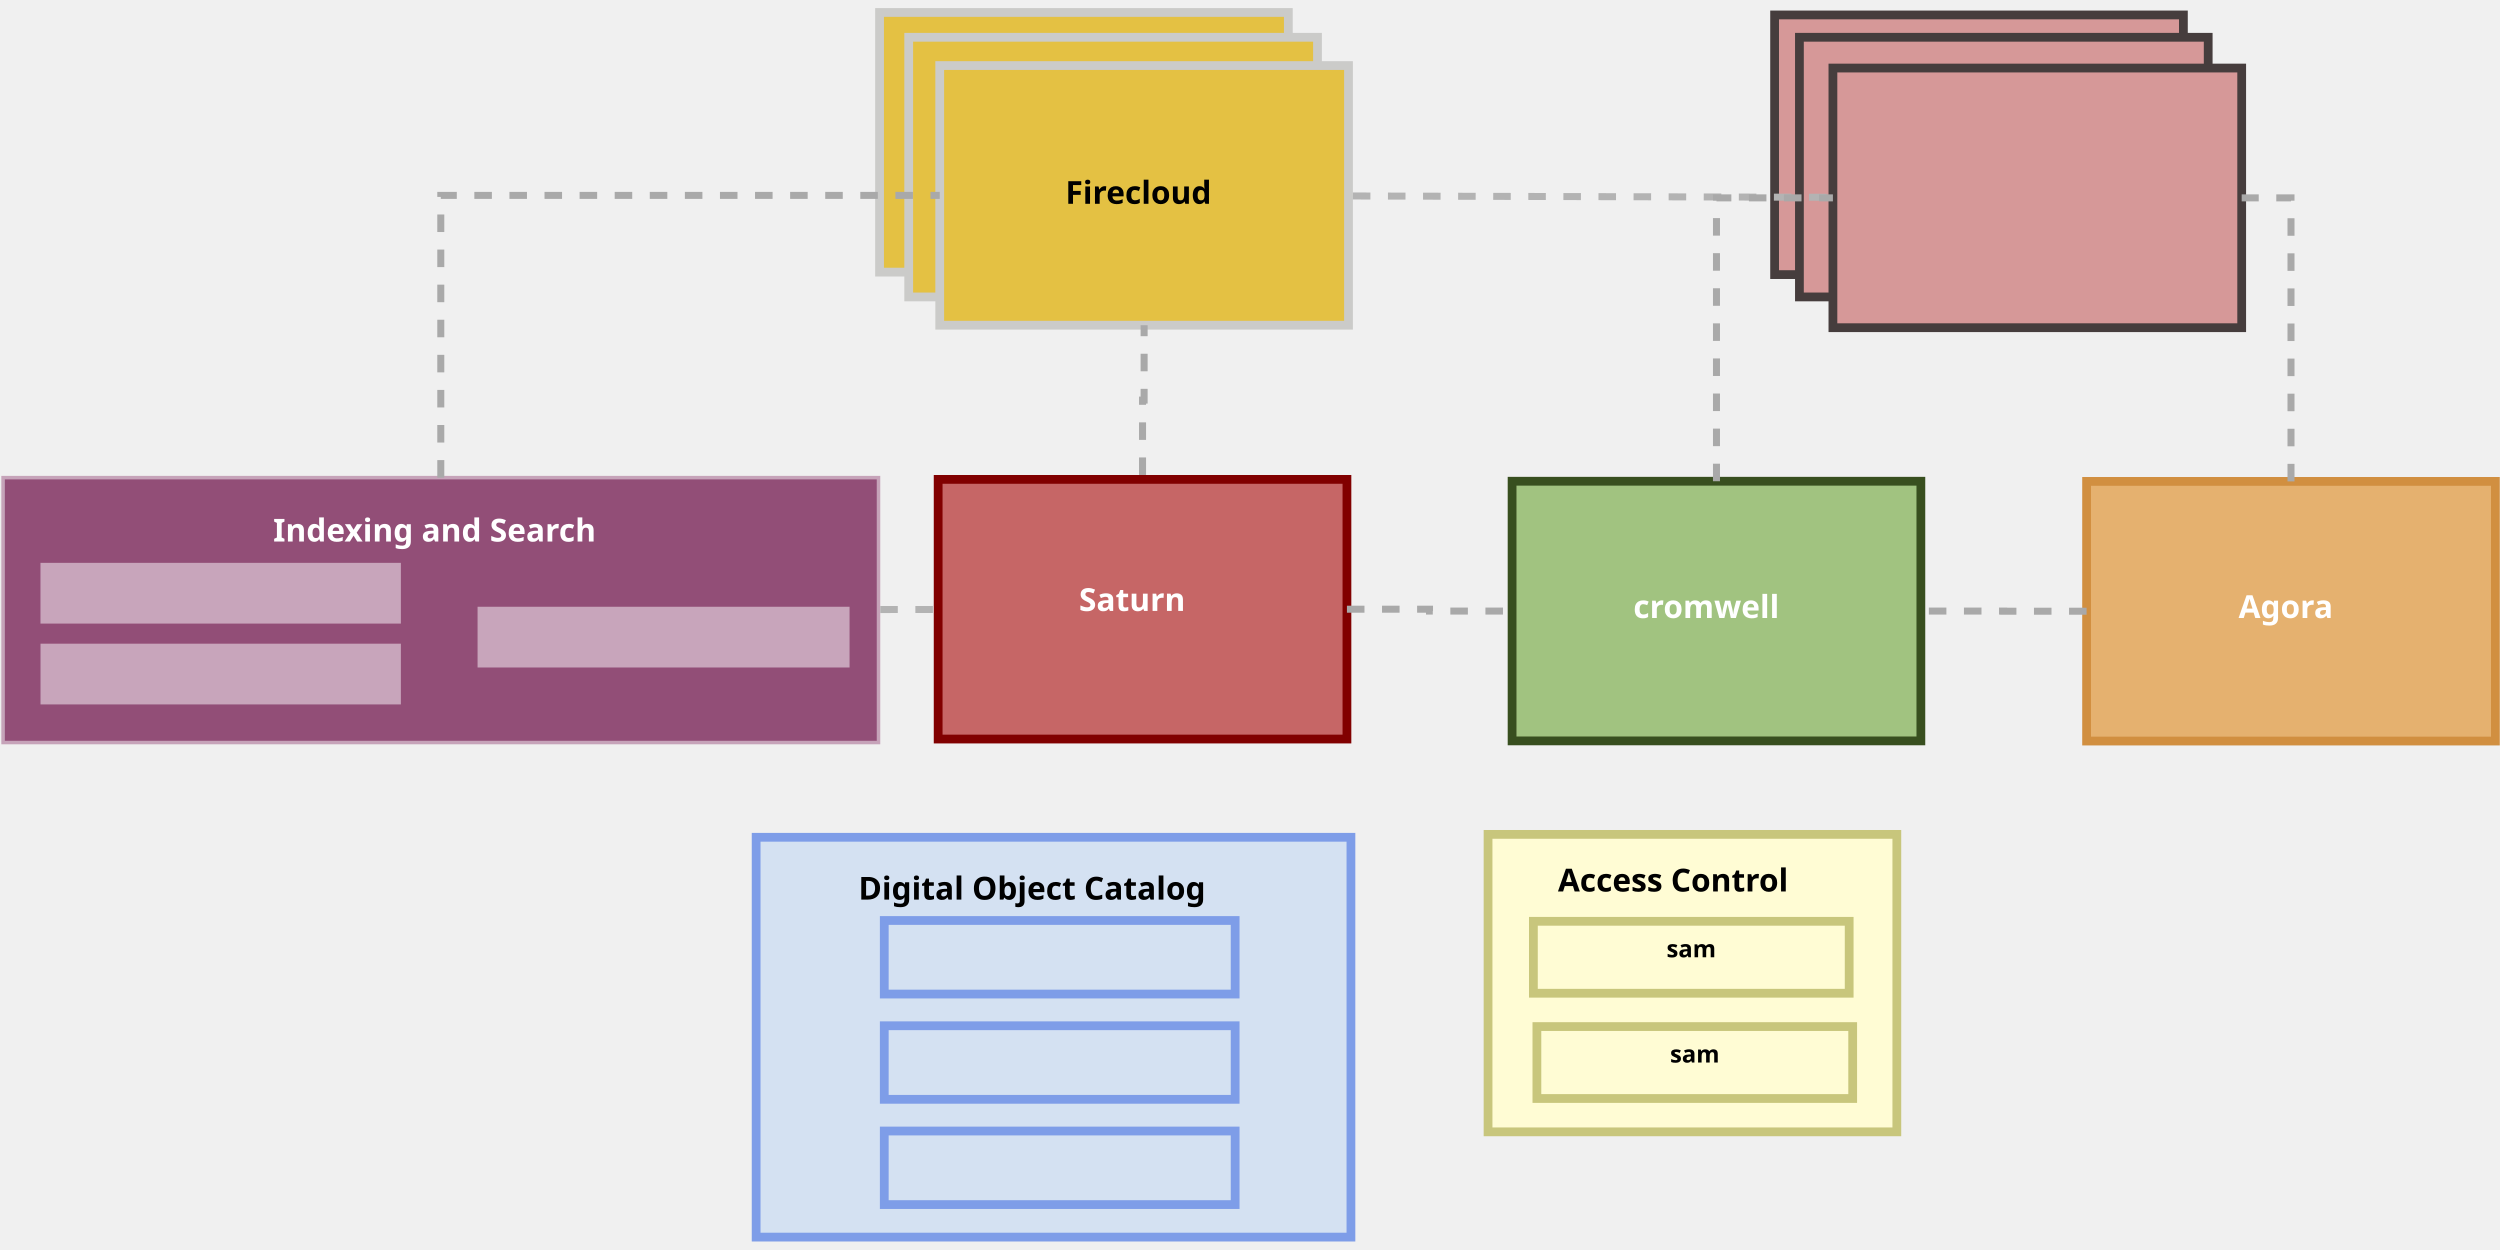
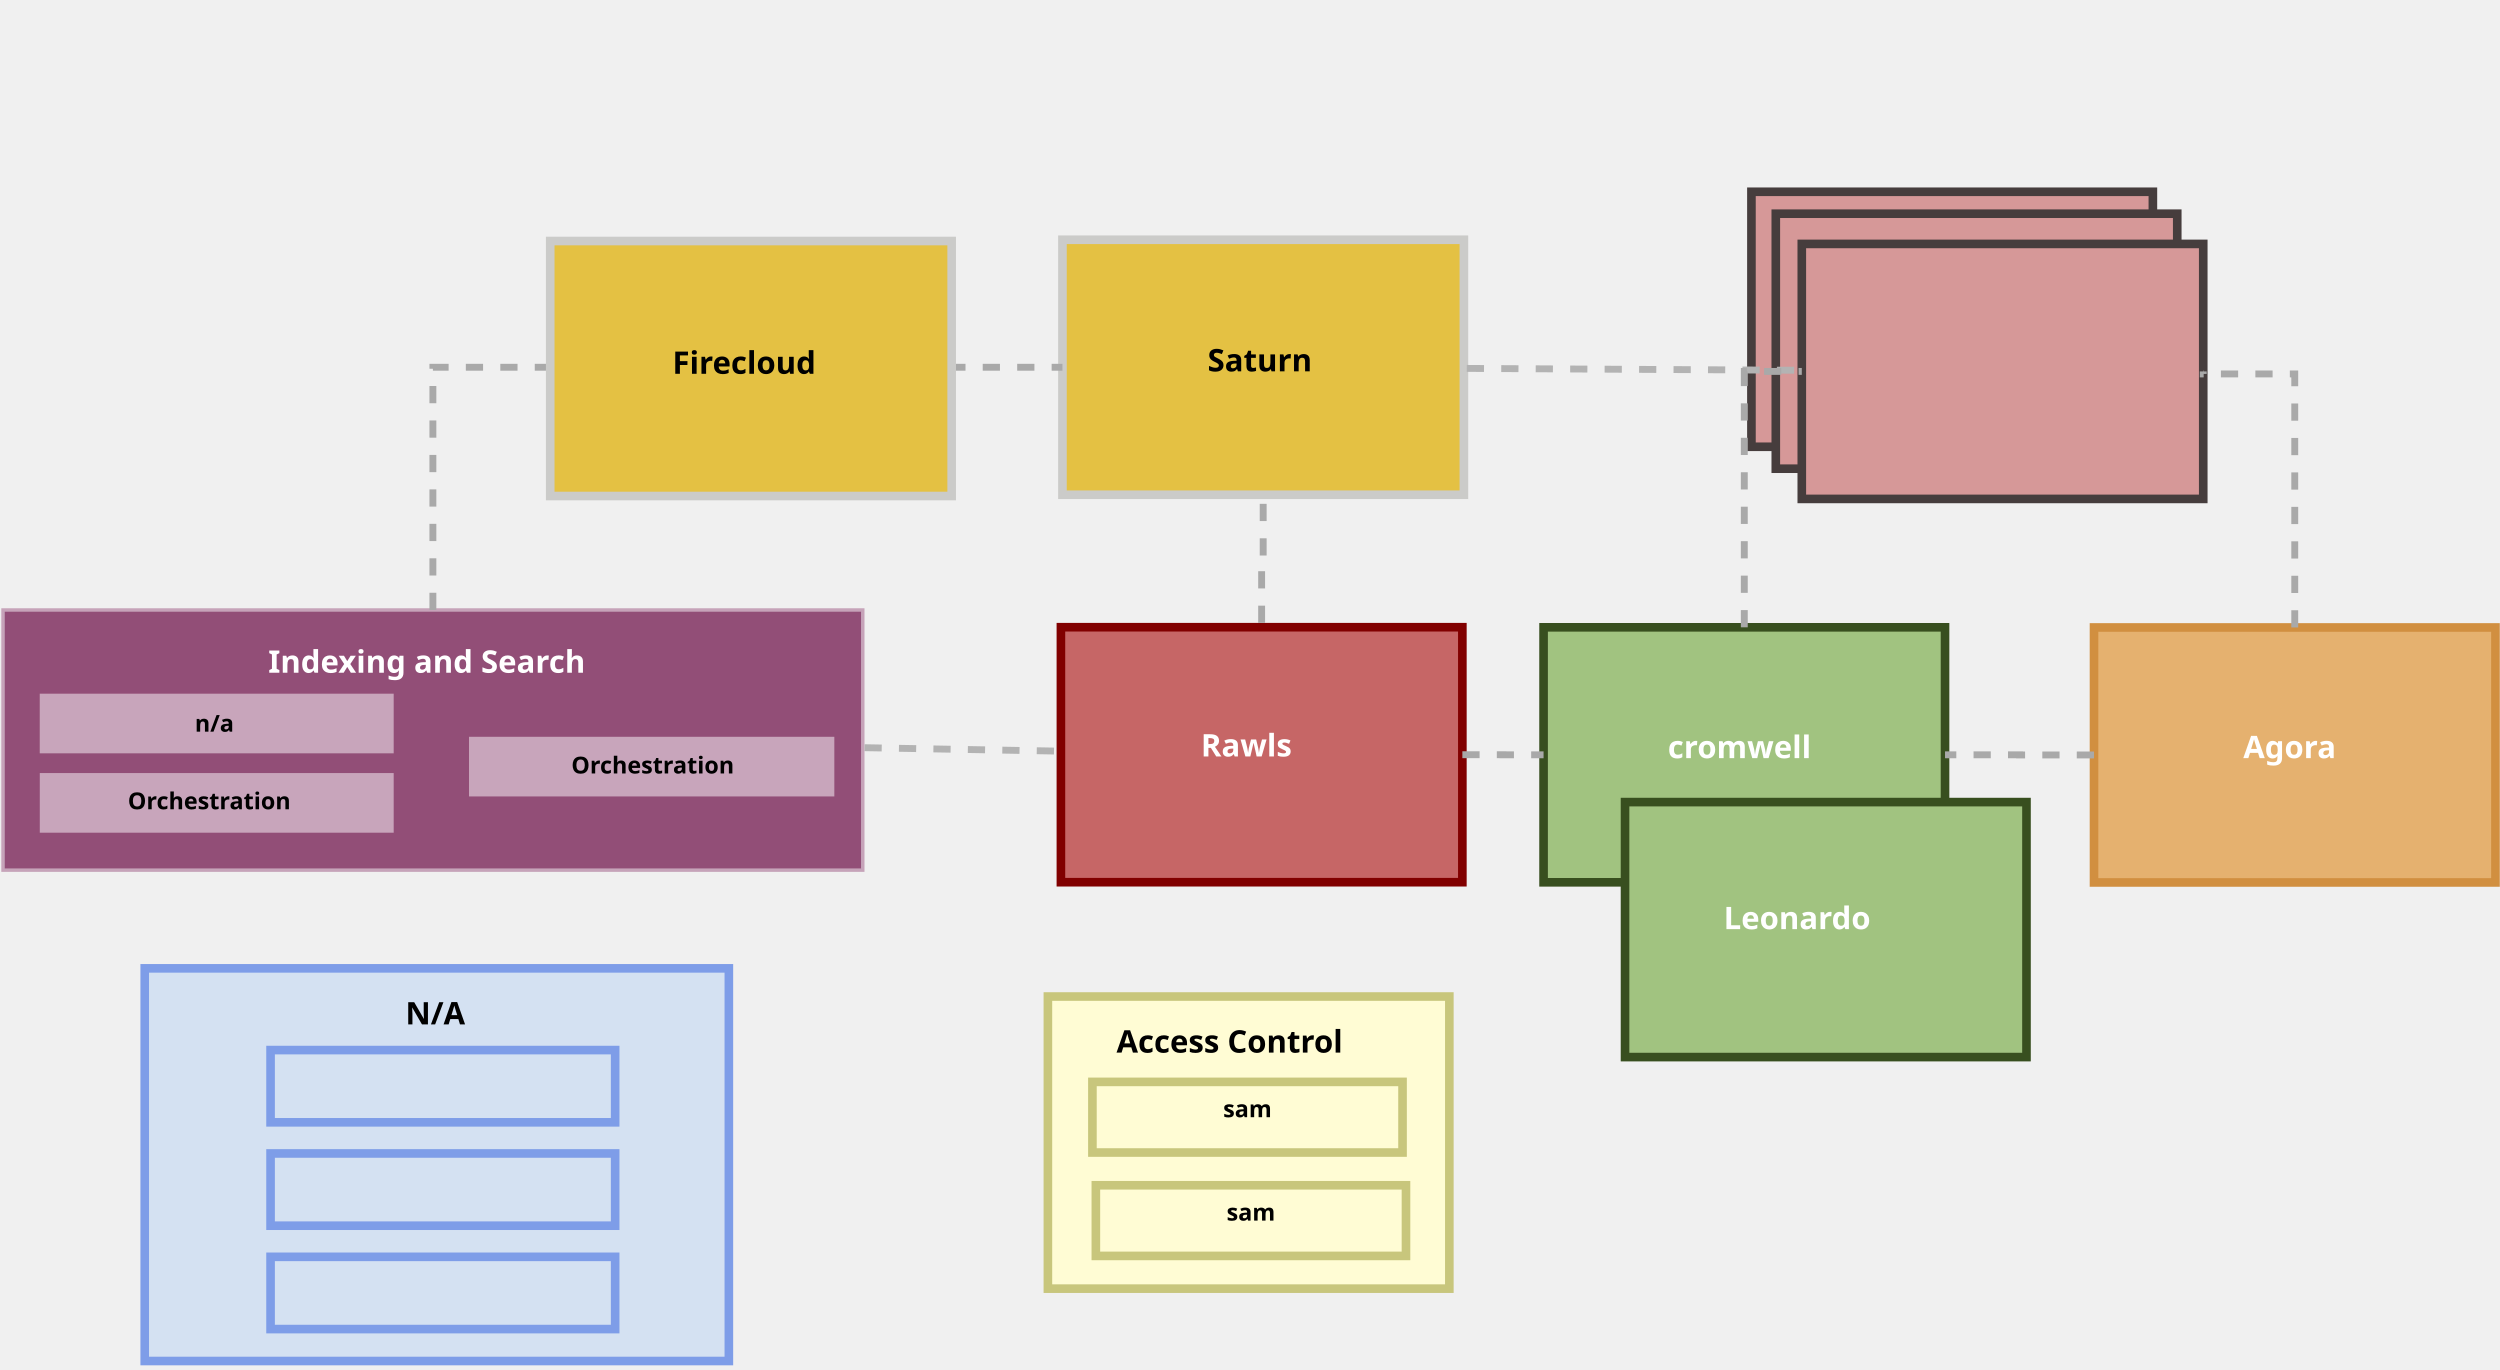
- <svg xmlns="http://www.w3.org/2000/svg" width="72cm" height="36cm" viewBox="289 307 1425 704">
-   <defs />
-   <g id="Background">
-     <g>
-       <rect style="fill: #924e77; fill-opacity: 1; stroke-opacity: 1; stroke-width: 2; stroke: #c6a3b9" x="290.754" y="575" width="498.996" height="151" rx="0" ry="0" />
-       <text font-size="12.8" style="fill: #000000; fill-opacity: 1; stroke: none;text-anchor:middle;font-family:sans-serif;font-style:normal;font-weight:700" x="540.252" y="654.4">
-         <tspan x="540.252" y="654.4" />
-       </text>
-     </g>
-     <text font-size="18.062" style="fill: #ffffff; fill-opacity: 1; stroke: none;text-anchor:start;font-family:sans-serif;font-style:normal;font-weight:700" x="444.686" y="611.414">
-       <tspan x="444.686" y="611.414">Indexing and Search</tspan>
-     </text>
-     <rect style="fill: #c8a5bb; fill-opacity: 1; stroke-opacity: 1; stroke-width: 5; stroke: #924e77" x="309.564" y="621.076" width="210.436" height="39.621" rx="0" ry="0" />
-     <text font-size="13.346" style="fill: #000000; fill-opacity: 1; stroke: none;text-anchor:middle;font-family:sans-serif;font-style:normal;font-weight:700" x="414.782" y="643.886">
-       <tspan x="414.782" y="643.886" />
-     </text>
-     <rect style="fill: #c8a5bb; fill-opacity: 1; stroke-opacity: 1; stroke-width: 5; stroke: #924e77" x="309.59" y="667.148" width="210.41" height="39.621" rx="0" ry="0" />
-     <text font-size="13.547" style="fill: #000000; fill-opacity: 1; stroke: none;text-anchor:middle;font-family:sans-serif;font-style:normal;font-weight:700" x="415.88" y="692.958">
-       <tspan x="415.88" y="692.958" />
-     </text>
-     <rect style="fill: #c8a5bb; fill-opacity: 1; stroke-opacity: 1; stroke-width: 5; stroke: #924e77" x="558.714" y="646.1" width="217.036" height="39.621" rx="0" ry="0" />
-     <text font-size="13.547" style="fill: #000000; fill-opacity: 1; stroke: none;text-anchor:start;font-family:sans-serif;font-style:normal;font-weight:700" x="664" y="671">
-       <tspan x="664" y="671" />
-     </text>
-     <g>
-       <rect style="fill: #c66666; fill-opacity: 1; stroke-opacity: 1; stroke-width: 5; stroke: #810000" x="823.75" y="576" width="233.002" height="148" rx="0" ry="0" />
-       <text font-size="12.8" style="fill: #000000; fill-opacity: 1; stroke: none;text-anchor:middle;font-family:sans-serif;font-style:normal;font-weight:700" x="940.251" y="653.9">
-         <tspan x="940.251" y="653.9" />
-       </text>
-     </g>
-     <text font-size="18.062" style="fill: #ffffff; fill-opacity: 1; stroke: none;text-anchor:start;font-family:sans-serif;font-style:normal;font-weight:700" x="904" y="651">
-       <tspan x="904" y="651">Saturn</tspan>
-     </text>
-     <g>
-       <rect style="fill: #a1c380; fill-opacity: 1; stroke-opacity: 1; stroke-width: 5; stroke: #384f1f" x="1150.89" y="577.058" width="233.002" height="148" rx="0" ry="0" />
-       <text font-size="12.8" style="fill: #000000; fill-opacity: 1; stroke: none;text-anchor:middle;font-family:sans-serif;font-style:normal;font-weight:700" x="1267.39" y="654.958">
-         <tspan x="1267.39" y="654.958" />
-       </text>
-     </g>
-     <text font-size="18.062" style="fill: #ffffff; fill-opacity: 1; stroke: none;text-anchor:start;font-family:sans-serif;font-style:normal;font-weight:700" x="1220" y="655">
-       <tspan x="1220" y="655">cromwell</tspan>
-     </text>
-     <g>
-       <rect style="fill: #e5b16f; fill-opacity: 1; stroke-opacity: 1; stroke-width: 5; stroke: #d18f40" x="1478.36" y="577.144" width="233.002" height="148" rx="0" ry="0" />
-       <text font-size="12.8" style="fill: #000000; fill-opacity: 1; stroke: none;text-anchor:middle;font-family:sans-serif;font-style:normal;font-weight:700" x="1594.87" y="655.044">
-         <tspan x="1594.87" y="655.044" />
-       </text>
-     </g>
-     <text font-size="18.062" style="fill: #ffffff; fill-opacity: 1; stroke: none;text-anchor:start;font-family:sans-serif;font-style:normal;font-weight:700" x="1565" y="655">
-       <tspan x="1565" y="655">Agora</tspan>
-     </text>
-     <g>
-       <rect style="fill: #e4c143; fill-opacity: 1; stroke-opacity: 1; stroke-width: 5; stroke: #cbcbc9" x="790.35" y="309.858" width="233.002" height="148" rx="0" ry="0" />
-       <text font-size="12.8" style="fill: #000000; fill-opacity: 1; stroke: none;text-anchor:middle;font-family:sans-serif;font-style:normal;font-weight:700" x="906.851" y="387.758">
-         <tspan x="906.851" y="387.758" />
-       </text>
-     </g>
-     <g>
-       <rect style="fill: #e4c143; fill-opacity: 1; stroke-opacity: 1; stroke-width: 5; stroke: #cbcbc9" x="806.966" y="324" width="233.002" height="148" rx="0" ry="0" />
-       <text font-size="12.8" style="fill: #000000; fill-opacity: 1; stroke: none;text-anchor:middle;font-family:sans-serif;font-style:normal;font-weight:700" x="923.467" y="401.9">
-         <tspan x="923.467" y="401.9" />
-       </text>
-     </g>
-     <g>
-       <rect style="fill: #e4c143; fill-opacity: 1; stroke-opacity: 1; stroke-width: 5; stroke: #cbcbc9" x="824.644" y="340.122" width="233.002" height="148" rx="0" ry="0" />
-       <text font-size="12.8" style="fill: #000000; fill-opacity: 1; stroke: none;text-anchor:middle;font-family:sans-serif;font-style:normal;font-weight:700" x="941.145" y="418.022">
-         <tspan x="941.145" y="418.022" />
-       </text>
-     </g>
-     <text font-size="18.062" style="fill: #000000; fill-opacity: 1; stroke: none;text-anchor:start;font-family:sans-serif;font-style:normal;font-weight:700" x="896.3" y="418.91">
-       <tspan x="896.3" y="418.91">Firecloud</tspan>
-     </text>
-     <g>
-       <rect style="fill: #d69898; fill-opacity: 1; stroke-opacity: 1; stroke-width: 5; stroke: #463d3d" x="1300.53" y="311.272" width="233.002" height="148" rx="0" ry="0" />
-       <text font-size="12.8" style="fill: #000000; fill-opacity: 1; stroke: none;text-anchor:middle;font-family:sans-serif;font-style:normal;font-weight:700" x="1417.03" y="389.172">
-         <tspan x="1417.03" y="389.172" />
-       </text>
-     </g>
-     <g>
-       <rect style="fill: #d69898; fill-opacity: 1; stroke-opacity: 1; stroke-width: 5; stroke: #463d3d" x="1314.67" y="324" width="233.002" height="148" rx="0" ry="0" />
-       <text font-size="12.8" style="fill: #000000; fill-opacity: 1; stroke: none;text-anchor:middle;font-family:sans-serif;font-style:normal;font-weight:700" x="1431.17" y="401.9">
-         <tspan x="1431.17" y="401.9" />
-       </text>
-     </g>
-     <g>
-       <rect style="fill: #d69898; fill-opacity: 1; stroke-opacity: 1; stroke-width: 5; stroke: #463d3d" x="1333.76" y="341.536" width="233.002" height="148" rx="0" ry="0" />
-       <text font-size="12.8" style="fill: #000000; fill-opacity: 1; stroke: none;text-anchor:middle;font-family:sans-serif;font-style:normal;font-weight:700" x="1450.26" y="419.436">
-         <tspan x="1450.26" y="419.436" />
-       </text>
-     </g>
-     <text font-size="18.062" style="fill: #000000; fill-opacity: 1; stroke: none;text-anchor:start;font-family:sans-serif;font-style:normal;font-weight:700" x="1444" y="420">
-       <tspan x="1444" y="420" />
-     </text>
-     <line style="fill: none; stroke-opacity: 1; stroke-width: 4; stroke-dasharray: 10; stroke: #b3b3b3" x1="790.752" y1="650.187" x2="821.245" y2="650.149" />
-     <line style="fill: none; stroke-opacity: 1; stroke-width: 4; stroke-dasharray: 10; stroke: #b3b3b3" x1="1060.13" y1="414.452" x2="1331.28" y2="415.206" />
-     <polyline style="fill: none; stroke-opacity: 1; stroke-width: 4; stroke-dasharray: 10; stroke: #a9a9a9" points="540.252,575 540.252,414.122 824.644,414.122 " />
-     <polyline style="fill: none; stroke-opacity: 1; stroke-width: 4; stroke-dasharray: 10; stroke: #a9a9a9" points="940.251,573.491 940.251,530.806 941.145,530.806 941.145,488.122 " />
-     <polyline style="fill: none; stroke-opacity: 1; stroke-width: 4; stroke-dasharray: 10; stroke: #a9a9a9" points="1056.75,650 1103.82,650 1103.82,651.058 1150.89,651.058 " />
-     <polyline style="fill: none; stroke-opacity: 1; stroke-width: 4; stroke-dasharray: 10; stroke: #a9a9a9" points="1478.36,651.144 1431.13,651.144 1431.13,651.058 1383.89,651.058 " />
-     <polyline style="fill: none; stroke-opacity: 1; stroke-width: 4; stroke-dasharray: 10; stroke: #a9a9a9" points="1267.39,577.058 1267.39,415.536 1333.76,415.536 " />
-     <polyline style="fill: none; stroke-opacity: 1; stroke-width: 4; stroke-dasharray: 10; stroke: #a9a9a9" points="1594.87,577.144 1594.87,415.536 1566.76,415.536 " />
-     <g>
-       <rect style="fill: #d4e1f2; fill-opacity: 1; stroke-opacity: 1; stroke-width: 5; stroke: #7e9de8" x="720" y="780" width="339.033" height="227.896" rx="0" ry="0" />
-       <text font-size="12.8" style="fill: #000000; fill-opacity: 1; stroke: none;text-anchor:middle;font-family:sans-serif;font-style:normal;font-weight:700" x="889.516" y="897.848">
-         <tspan x="889.516" y="897.848" />
-       </text>
-     </g>
-     <text font-size="18.062" style="fill: #000000; fill-opacity: 1; stroke: none;text-anchor:start;font-family:sans-serif;font-style:normal;font-weight:700" x="778.312" y="815.514">
-       <tspan x="778.312" y="815.514">Digital Object Catalog</tspan>
-     </text>
-     <g>
-       <rect style="fill: #fffcd4; fill-opacity: 1; stroke-opacity: 1; stroke-width: 5; stroke: #c8c67c" x="1137.19" y="778.348" width="233.002" height="169.548" rx="0" ry="0" />
-       <text font-size="12.8" style="fill: #000000; fill-opacity: 1; stroke: none;text-anchor:middle;font-family:sans-serif;font-style:normal;font-weight:700" x="1253.69" y="867.022">
-         <tspan x="1253.69" y="867.022" />
-       </text>
-     </g>
-     <text font-size="18.062" style="fill: #000000; fill-opacity: 1; stroke: none;text-anchor:start;font-family:sans-serif;font-style:normal;font-weight:700" x="1177.03" y="810.896">
-       <tspan x="1177.03" y="810.896">Access Control</tspan>
-     </text>
-     <g>
-       <rect style="fill: #d4e1f2; fill-opacity: 1; stroke-opacity: 1; stroke-width: 5; stroke: #7e9de8" x="793.034" y="827.429" width="200" height="41.933" rx="0" ry="0" />
-       <text font-size="13.547" style="fill: #000000; fill-opacity: 1; stroke: none;text-anchor:middle;font-family:sans-serif;font-style:normal;font-weight:700" x="893.034" y="852.529">
-         <tspan x="893.034" y="852.529" />
-       </text>
-     </g>
-     <g>
-       <rect style="fill: #d4e1f2; fill-opacity: 1; stroke-opacity: 1; stroke-width: 5; stroke: #7e9de8" x="793.034" y="887.429" width="200" height="41.933" rx="0" ry="0" />
-       <text font-size="13.547" style="fill: #000000; fill-opacity: 1; stroke: none;text-anchor:middle;font-family:sans-serif;font-style:normal;font-weight:700" x="893.034" y="912.529">
-         <tspan x="893.034" y="912.529" />
-       </text>
-     </g>
-     <g>
-       <rect style="fill: #fffcd4; fill-opacity: 1; stroke-opacity: 1; stroke-width: 5; stroke: #c8c67c" x="1163.03" y="827.896" width="180" height="41" rx="0" ry="0" />
-       <text font-size="12.8" style="fill: #000000; fill-opacity: 1; stroke: none;text-anchor:middle;font-family:sans-serif;font-style:normal;font-weight:700" x="1253.03" y="852.296">
-         <tspan x="1253.03" y="852.296" />
-       </text>
-     </g>
-     <g>
-       <rect style="fill: #fffcd4; fill-opacity: 1; stroke-opacity: 1; stroke-width: 5; stroke: #c8c67c" x="1165.03" y="887.896" width="180" height="41" rx="0" ry="0" />
-       <text font-size="12.8" style="fill: #000000; fill-opacity: 1; stroke: none;text-anchor:middle;font-family:sans-serif;font-style:normal;font-weight:700" x="1255.03" y="912.296">
-         <tspan x="1255.03" y="912.296" />
-       </text>
-     </g>
-     <g>
-       <rect style="fill: #d4e1f2; fill-opacity: 1; stroke-opacity: 1; stroke-width: 5; stroke: #7e9de8" x="793.034" y="947.429" width="200" height="41.933" rx="0" ry="0" />
-       <text font-size="13.547" style="fill: #000000; fill-opacity: 1; stroke: none;text-anchor:middle;font-family:sans-serif;font-style:normal;font-weight:700" x="893.034" y="972.529">
-         <tspan x="893.034" y="972.529" />
-       </text>
-     </g>
-     <text font-size="13.547" style="fill: #000000; fill-opacity: 1; stroke: none;text-anchor:middle;font-family:sans-serif;font-style:normal;font-weight:700" x="1253.03" y="848.396">
-       <tspan x="1253.03" y="848.396">sam</tspan>
-     </text>
-     <text font-size="13.547" style="fill: #000000; fill-opacity: 1; stroke: none;text-anchor:middle;font-family:sans-serif;font-style:normal;font-weight:700" x="1255.03" y="908.396">
-       <tspan x="1255.03" y="908.396">sam</tspan>
+ <svg xmlns="http://www.w3.org/2000/svg" width="73cm" height="40cm" viewBox="289 224 1451 789">
+   <g>
+     <rect style="fill: #924e77" x="290.754" y="575" width="498.996" height="151" />
+     <rect style="fill: none; fill-opacity:0; stroke-width: 2; stroke: #c6a3b9" x="290.754" y="575" width="498.996" height="151" />
+     <text font-size="12.8" style="fill: #000000;text-anchor:middle;font-family:sans-serif;font-style:normal;font-weight:700" x="540.252" y="654.4">
+       <tspan x="540.252" y="654.4" />
+     </text>
+   </g>
+   <text font-size="18.062" style="fill: #ffffff;text-anchor:start;font-family:sans-serif;font-style:normal;font-weight:700" x="444.686" y="611.414">
+     <tspan x="444.686" y="611.414">Indexing and Search</tspan>
+     <tspan x="444.686" y="633.992" />
+   </text>
+   <g>
+     <rect style="fill: #c8a5bb" x="309.564" y="621.076" width="210.436" height="39.621" />
+     <rect style="fill: none; fill-opacity:0; stroke-width: 5; stroke: #924e77" x="309.564" y="621.076" width="210.436" height="39.621" />
+   </g>
+   <text font-size="13.346" style="fill: #000000;text-anchor:middle;font-family:sans-serif;font-style:normal;font-weight:700" x="414.782" y="643.886">
+     <tspan x="414.782" y="643.886" />
+   </text>
+   <g>
+     <rect style="fill: #c8a5bb" x="309.59" y="667.148" width="210.41" height="39.621" />
+     <rect style="fill: none; fill-opacity:0; stroke-width: 5; stroke: #924e77" x="309.59" y="667.148" width="210.41" height="39.621" />
+   </g>
+   <text font-size="13.547" style="fill: #000000;text-anchor:middle;font-family:sans-serif;font-style:normal;font-weight:700" x="415.88" y="692.958">
+     <tspan x="415.88" y="692.958" />
+   </text>
+   <g>
+     <rect style="fill: #c8a5bb" x="558.714" y="646.1" width="217.036" height="39.621" />
+     <rect style="fill: none; fill-opacity:0; stroke-width: 5; stroke: #924e77" x="558.714" y="646.1" width="217.036" height="39.621" />
+   </g>
+   <text font-size="13.547" style="fill: #000000;text-anchor:start;font-family:sans-serif;font-style:normal;font-weight:700" x="664" y="671">
+     <tspan x="664" y="671" />
+   </text>
+   <g>
+     <rect style="fill: #c66666" x="904.75" y="585" width="233.002" height="148" />
+     <rect style="fill: none; fill-opacity:0; stroke-width: 5; stroke: #810000" x="904.75" y="585" width="233.002" height="148" />
+     <text font-size="12.8" style="fill: #000000;text-anchor:middle;font-family:sans-serif;font-style:normal;font-weight:700" x="1021.25" y="662.9">
+       <tspan x="1021.25" y="662.9" />
+     </text>
+   </g>
+   <text font-size="18.062" style="fill: #ffffff;text-anchor:start;font-family:sans-serif;font-style:normal;font-weight:700" x="986" y="660">
+     <tspan x="986" y="660">Rawls</tspan>
+   </text>
+   <g>
+     <rect style="fill: #a1c380" x="1184.89" y="585.058" width="233.002" height="148" />
+     <rect style="fill: none; fill-opacity:0; stroke-width: 5; stroke: #384f1f" x="1184.89" y="585.058" width="233.002" height="148" />
+     <text font-size="12.8" style="fill: #000000;text-anchor:middle;font-family:sans-serif;font-style:normal;font-weight:700" x="1301.39" y="662.958">
+       <tspan x="1301.39" y="662.958" />
+     </text>
+   </g>
+   <text font-size="18.062" style="fill: #ffffff;text-anchor:start;font-family:sans-serif;font-style:normal;font-weight:700" x="1257" y="661">
+     <tspan x="1257" y="661">cromwell</tspan>
+   </text>
+   <g>
+     <rect style="fill: #e5b16f" x="1504.36" y="585.144" width="233.002" height="148" />
+     <rect style="fill: none; fill-opacity:0; stroke-width: 5; stroke: #d18f40" x="1504.36" y="585.144" width="233.002" height="148" />
+     <text font-size="12.8" style="fill: #000000;text-anchor:middle;font-family:sans-serif;font-style:normal;font-weight:700" x="1620.87" y="663.044">
+       <tspan x="1620.87" y="663.044" />
+     </text>
+   </g>
+   <text font-size="18.062" style="fill: #ffffff;text-anchor:start;font-family:sans-serif;font-style:normal;font-weight:700" x="1591" y="661">
+     <tspan x="1591" y="661">Agora</tspan>
+   </text>
+   <g>
+     <rect style="fill: #e4c143" x="905.644" y="360.122" width="233.002" height="148" />
+     <rect style="fill: none; fill-opacity:0; stroke-width: 5; stroke: #cbcbc9" x="905.644" y="360.122" width="233.002" height="148" />
+     <text font-size="12.8" style="fill: #000000;text-anchor:middle;font-family:sans-serif;font-style:normal;font-weight:700" x="1022.15" y="438.022">
+       <tspan x="1022.15" y="438.022" />
+     </text>
+   </g>
+   <g>
+     <rect style="fill: #d69898" x="1305.53" y="332.272" width="233.002" height="148" />
+     <rect style="fill: none; fill-opacity:0; stroke-width: 5; stroke: #463d3d" x="1305.53" y="332.272" width="233.002" height="148" />
+     <text font-size="12.8" style="fill: #000000;text-anchor:middle;font-family:sans-serif;font-style:normal;font-weight:700" x="1422.03" y="410.172">
+       <tspan x="1422.03" y="410.172" />
+     </text>
+   </g>
+   <g>
+     <rect style="fill: #d69898" x="1319.67" y="345" width="233.002" height="148" />
+     <rect style="fill: none; fill-opacity:0; stroke-width: 5; stroke: #463d3d" x="1319.67" y="345" width="233.002" height="148" />
+     <text font-size="12.8" style="fill: #000000;text-anchor:middle;font-family:sans-serif;font-style:normal;font-weight:700" x="1436.17" y="422.9">
+       <tspan x="1436.17" y="422.9" />
+     </text>
+   </g>
+   <g>
+     <rect style="fill: #d69898" x="1334.76" y="362.536" width="233.002" height="148" />
+     <rect style="fill: none; fill-opacity:0; stroke-width: 5; stroke: #463d3d" x="1334.76" y="362.536" width="233.002" height="148" />
+     <text font-size="12.8" style="fill: #000000;text-anchor:middle;font-family:sans-serif;font-style:normal;font-weight:700" x="1451.26" y="440.436">
+       <tspan x="1451.26" y="440.436" />
+     </text>
+   </g>
+   <text font-size="18.062" style="fill: #000000;text-anchor:start;font-family:sans-serif;font-style:normal;font-weight:700" x="1444" y="420">
+     <tspan x="1444" y="420" />
+   </text>
+   <line style="fill: none; fill-opacity:0; stroke-width: 4; stroke-dasharray: 10; stroke: #b3b3b3" x1="790.748" y1="654.927" x2="902.264" y2="656.897" />
+   <line style="fill: none; fill-opacity:0; stroke-width: 4; stroke-dasharray: 10; stroke: #b3b3b3" x1="1140.32" y1="434.787" x2="1333.09" y2="435.871" />
+   <polyline style="fill: none; fill-opacity:0; stroke-width: 4; stroke-dasharray: 10; stroke: #a9a9a9" points="540.252,575 540.252,434.122 905.644,434.122 " />
+   <polyline style="fill: none; fill-opacity:0; stroke-width: 4; stroke-dasharray: 10; stroke: #a9a9a9" points="1137.75,659 1161.32,659 1161.32,659.058 1184.89,659.058 " />
+   <polyline style="fill: none; fill-opacity:0; stroke-width: 4; stroke-dasharray: 10; stroke: #a9a9a9" points="1504.36,659.144 1461.13,659.144 1461.13,659.058 1417.89,659.058 " />
+   <polyline style="fill: none; fill-opacity:0; stroke-width: 4; stroke-dasharray: 10; stroke: #a9a9a9" points="1301.39,585.058 1301.39,436.536 1334.76,436.536 " />
+   <polyline style="fill: none; fill-opacity:0; stroke-width: 4; stroke-dasharray: 10; stroke: #a9a9a9" points="1620.87,585.144 1620.87,438 1567.76,438 1567.76,436.536 " />
+   <g>
+     <rect style="fill: #d4e1f2" x="373" y="783" width="339.033" height="227.896" />
+     <rect style="fill: none; fill-opacity:0; stroke-width: 5; stroke: #7e9de8" x="373" y="783" width="339.033" height="227.896" />
+     <text font-size="12.8" style="fill: #000000;text-anchor:middle;font-family:sans-serif;font-style:normal;font-weight:700" x="542.516" y="900.848">
+       <tspan x="542.516" y="900.848" />
+     </text>
+   </g>
+   <text font-size="18.062" style="fill: #000000;text-anchor:start;font-family:sans-serif;font-style:normal;font-weight:700" x="524.312" y="815.514">
+     <tspan x="524.312" y="815.514">N/A</tspan>
+   </text>
+   <g>
+     <rect style="fill: #d4e1f2" x="446.034" y="830.43" width="200" height="41.933" />
+     <rect style="fill: none; fill-opacity:0; stroke-width: 5; stroke: #7e9de8" x="446.034" y="830.43" width="200" height="41.933" />
+     <text font-size="13.547" style="fill: #000000;text-anchor:middle;font-family:sans-serif;font-style:normal;font-weight:700" x="546.034" y="855.53">
+       <tspan x="546.034" y="855.53" />
+     </text>
+   </g>
+   <g>
+     <rect style="fill: #d4e1f2" x="446.034" y="890.43" width="200" height="41.933" />
+     <rect style="fill: none; fill-opacity:0; stroke-width: 5; stroke: #7e9de8" x="446.034" y="890.43" width="200" height="41.933" />
+     <text font-size="13.547" style="fill: #000000;text-anchor:middle;font-family:sans-serif;font-style:normal;font-weight:700" x="546.034" y="915.53">
+       <tspan x="546.034" y="915.53" />
+     </text>
+   </g>
+   <g>
+     <rect style="fill: #d4e1f2" x="446.034" y="950.43" width="200" height="41.933" />
+     <rect style="fill: none; fill-opacity:0; stroke-width: 5; stroke: #7e9de8" x="446.034" y="950.43" width="200" height="41.933" />
+     <text font-size="13.547" style="fill: #000000;text-anchor:middle;font-family:sans-serif;font-style:normal;font-weight:700" x="546.034" y="975.53">
+       <tspan x="546.034" y="975.53" />
+     </text>
+   </g>
+   <text font-size="12.8" style="fill: #000000;text-anchor:start;font-family:sans-serif;font-style:normal;font-weight:normal" x="882.08" y="412.25">
+     <tspan x="882.08" y="412.25" />
+   </text>
+   <polyline style="fill: none; fill-opacity:0; stroke-width: 4; stroke-dasharray: 10; stroke: #a9a9a9" points="1021.25,582.491 1021.25,545.306 1022.15,545.306 1022.15,508.122 " />
+   <text font-size="12.8" style="fill: #000000;text-anchor:start;font-family:sans-serif;font-style:normal;font-weight:normal" x="1026.08" y="660.25">
+     <tspan x="1026.08" y="660.25" />
+   </text>
+   <text font-size="12.8" style="fill: #000000;text-anchor:start;font-family:sans-serif;font-style:normal;font-weight:normal" x="1003.08" y="651.25">
+     <tspan x="1003.08" y="651.25" />
+   </text>
+   <text font-size="12.8" style="fill: #000000;text-anchor:start;font-family:sans-serif;font-style:normal;font-weight:normal" x="565.08" y="609.25">
+     <tspan x="565.08" y="609.25" />
+   </text>
+   <g>
+     <rect style="fill: #e4c143" x="608.35" y="360.858" width="233.002" height="148" />
+     <rect style="fill: none; fill-opacity:0; stroke-width: 5; stroke: #cbcbc9" x="608.35" y="360.858" width="233.002" height="148" />
+     <text font-size="12.8" style="fill: #000000;text-anchor:middle;font-family:sans-serif;font-style:normal;font-weight:700" x="724.851" y="438.758">
+       <tspan x="724.851" y="438.758" />
+     </text>
+   </g>
+   <text font-size="12.8" style="fill: #000000;text-anchor:start;font-family:sans-serif;font-style:normal;font-weight:normal" x="542.516" y="896.948">
+     <tspan x="542.516" y="896.948" />
+   </text>
+   <text font-size="12.8" style="fill: #000000;text-anchor:start;font-family:sans-serif;font-style:normal;font-weight:normal" x="1022.15" y="434.122">
+     <tspan x="1022.15" y="434.122" />
+   </text>
+   <text font-size="18.062" style="fill: #000000;text-anchor:start;font-family:sans-serif;font-style:normal;font-weight:700" x="989.88" y="436.5">
+     <tspan x="989.88" y="436.5">Saturn</tspan>
+   </text>
+   <text font-size="12.8" style="fill: #000000;text-anchor:start;font-family:sans-serif;font-style:normal;font-weight:normal" x="1022.15" y="434.122">
+     <tspan x="1022.15" y="434.122" />
+   </text>
+   <text font-size="18.062" style="fill: #000000;text-anchor:start;font-family:sans-serif;font-style:normal;font-weight:700" x="679.3" y="437.91">
+     <tspan x="679.3" y="437.91">Firecloud</tspan>
+   </text>
+   <text font-size="12.8" style="fill: #000000;text-anchor:start;font-family:sans-serif;font-style:normal;font-weight:normal" x="468.08" y="239.25">
+     <tspan x="468.08" y="239.25" />
+   </text>
+   <text font-size="12.8" style="fill: #000000;text-anchor:start;font-family:sans-serif;font-style:normal;font-weight:normal" x="504.08" y="237.25">
+     <tspan x="504.08" y="237.25" />
+   </text>
+   <text font-size="12.8" style="fill: #000000;text-anchor:start;font-family:sans-serif;font-style:normal;font-weight:normal" x="474.08" y="246.25">
+     <tspan x="474.08" y="246.25" />
+   </text>
+   <text font-size="12.8" style="fill: #000000;text-anchor:start;font-family:sans-serif;font-style:normal;font-weight:normal" x="627.08" y="814.5">
+     <tspan x="627.08" y="814.5" />
+   </text>
+   <text font-size="12.8" style="fill: #000000;text-anchor:start;font-family:sans-serif;font-style:normal;font-weight:normal" x="479.08" y="814.5">
+     <tspan x="479.08" y="814.5" />
+   </text>
+   <text font-size="12.8" style="fill: #000000;text-anchor:start;font-family:sans-serif;font-style:normal;font-weight:normal" x="510.754" y="606">
+     <tspan x="510.754" y="606" />
+   </text>
+   <text font-size="13.547" style="fill: #000000;text-anchor:middle;font-family:sans-serif;font-style:normal;font-weight:700" x="410.434" y="690.646">
+     <tspan x="410.434" y="690.646">Orchestration</tspan>
+   </text>
+   <text font-size="12.8" style="fill: #000000;text-anchor:start;font-family:sans-serif;font-style:normal;font-weight:normal" x="396.754" y="687.25">
+     <tspan x="396.754" y="687.25" />
+   </text>
+   <text font-size="13.547" style="fill: #000000;text-anchor:middle;font-family:sans-serif;font-style:normal;font-weight:700" x="667.834" y="669.896">
+     <tspan x="667.834" y="669.896">Orchestration</tspan>
+   </text>
+   <text font-size="13.547" style="fill: #000000;text-anchor:middle;font-family:sans-serif;font-style:normal;font-weight:700" x="413.434" y="645.646">
+     <tspan x="413.434" y="645.646">n/a</tspan>
+   </text>
+   <g>
+     <g>
+       <rect style="fill: #a1c380" x="1232.17" y="686.5" width="233.002" height="148" />
+       <rect style="fill: none; fill-opacity:0; stroke-width: 5; stroke: #384f1f" x="1232.17" y="686.5" width="233.002" height="148" />
+       <text font-size="12.8" style="fill: #000000;text-anchor:middle;font-family:sans-serif;font-style:normal;font-weight:700" x="1348.67" y="764.4">
+         <tspan x="1348.67" y="764.4" />
+       </text>
+     </g>
+     <text font-size="18.062" style="fill: #ffffff;text-anchor:start;font-family:sans-serif;font-style:normal;font-weight:700" x="1289.4" y="760.25">
+       <tspan x="1289.4" y="760.25">Leonardo</tspan>
+     </text>
+   </g>
+   <g>
+     <g>
+       <rect style="fill: #fffcd4" x="897.194" y="799.348" width="233.002" height="169.548" />
+       <rect style="fill: none; fill-opacity:0; stroke-width: 5; stroke: #c8c67c" x="897.194" y="799.348" width="233.002" height="169.548" />
+       <text font-size="12.8" style="fill: #000000;text-anchor:middle;font-family:sans-serif;font-style:normal;font-weight:700" x="1013.69" y="888.022">
+         <tspan x="1013.69" y="888.022" />
+       </text>
+     </g>
+     <text font-size="18.062" style="fill: #000000;text-anchor:start;font-family:sans-serif;font-style:normal;font-weight:700" x="937.034" y="831.896">
+       <tspan x="937.034" y="831.896">Access Control</tspan>
+     </text>
+     <g>
+       <rect style="fill: #fffcd4" x="923.034" y="848.896" width="180" height="41" />
+       <rect style="fill: none; fill-opacity:0; stroke-width: 5; stroke: #c8c67c" x="923.034" y="848.896" width="180" height="41" />
+       <text font-size="12.8" style="fill: #000000;text-anchor:middle;font-family:sans-serif;font-style:normal;font-weight:700" x="1013.03" y="873.296">
+         <tspan x="1013.03" y="873.296" />
+       </text>
+     </g>
+     <g>
+       <rect style="fill: #fffcd4" x="925.034" y="908.896" width="180" height="41" />
+       <rect style="fill: none; fill-opacity:0; stroke-width: 5; stroke: #c8c67c" x="925.034" y="908.896" width="180" height="41" />
+       <text font-size="12.8" style="fill: #000000;text-anchor:middle;font-family:sans-serif;font-style:normal;font-weight:700" x="1015.03" y="933.296">
+         <tspan x="1015.03" y="933.296" />
+       </text>
+     </g>
+     <text font-size="13.547" style="fill: #000000;text-anchor:middle;font-family:sans-serif;font-style:normal;font-weight:700" x="1013.03" y="869.396">
+       <tspan x="1013.03" y="869.396">sam</tspan>
+     </text>
+     <text font-size="13.547" style="fill: #000000;text-anchor:middle;font-family:sans-serif;font-style:normal;font-weight:700" x="1015.03" y="929.396">
+       <tspan x="1015.03" y="929.396">sam</tspan>
    </text>
  </g>
</svg>
